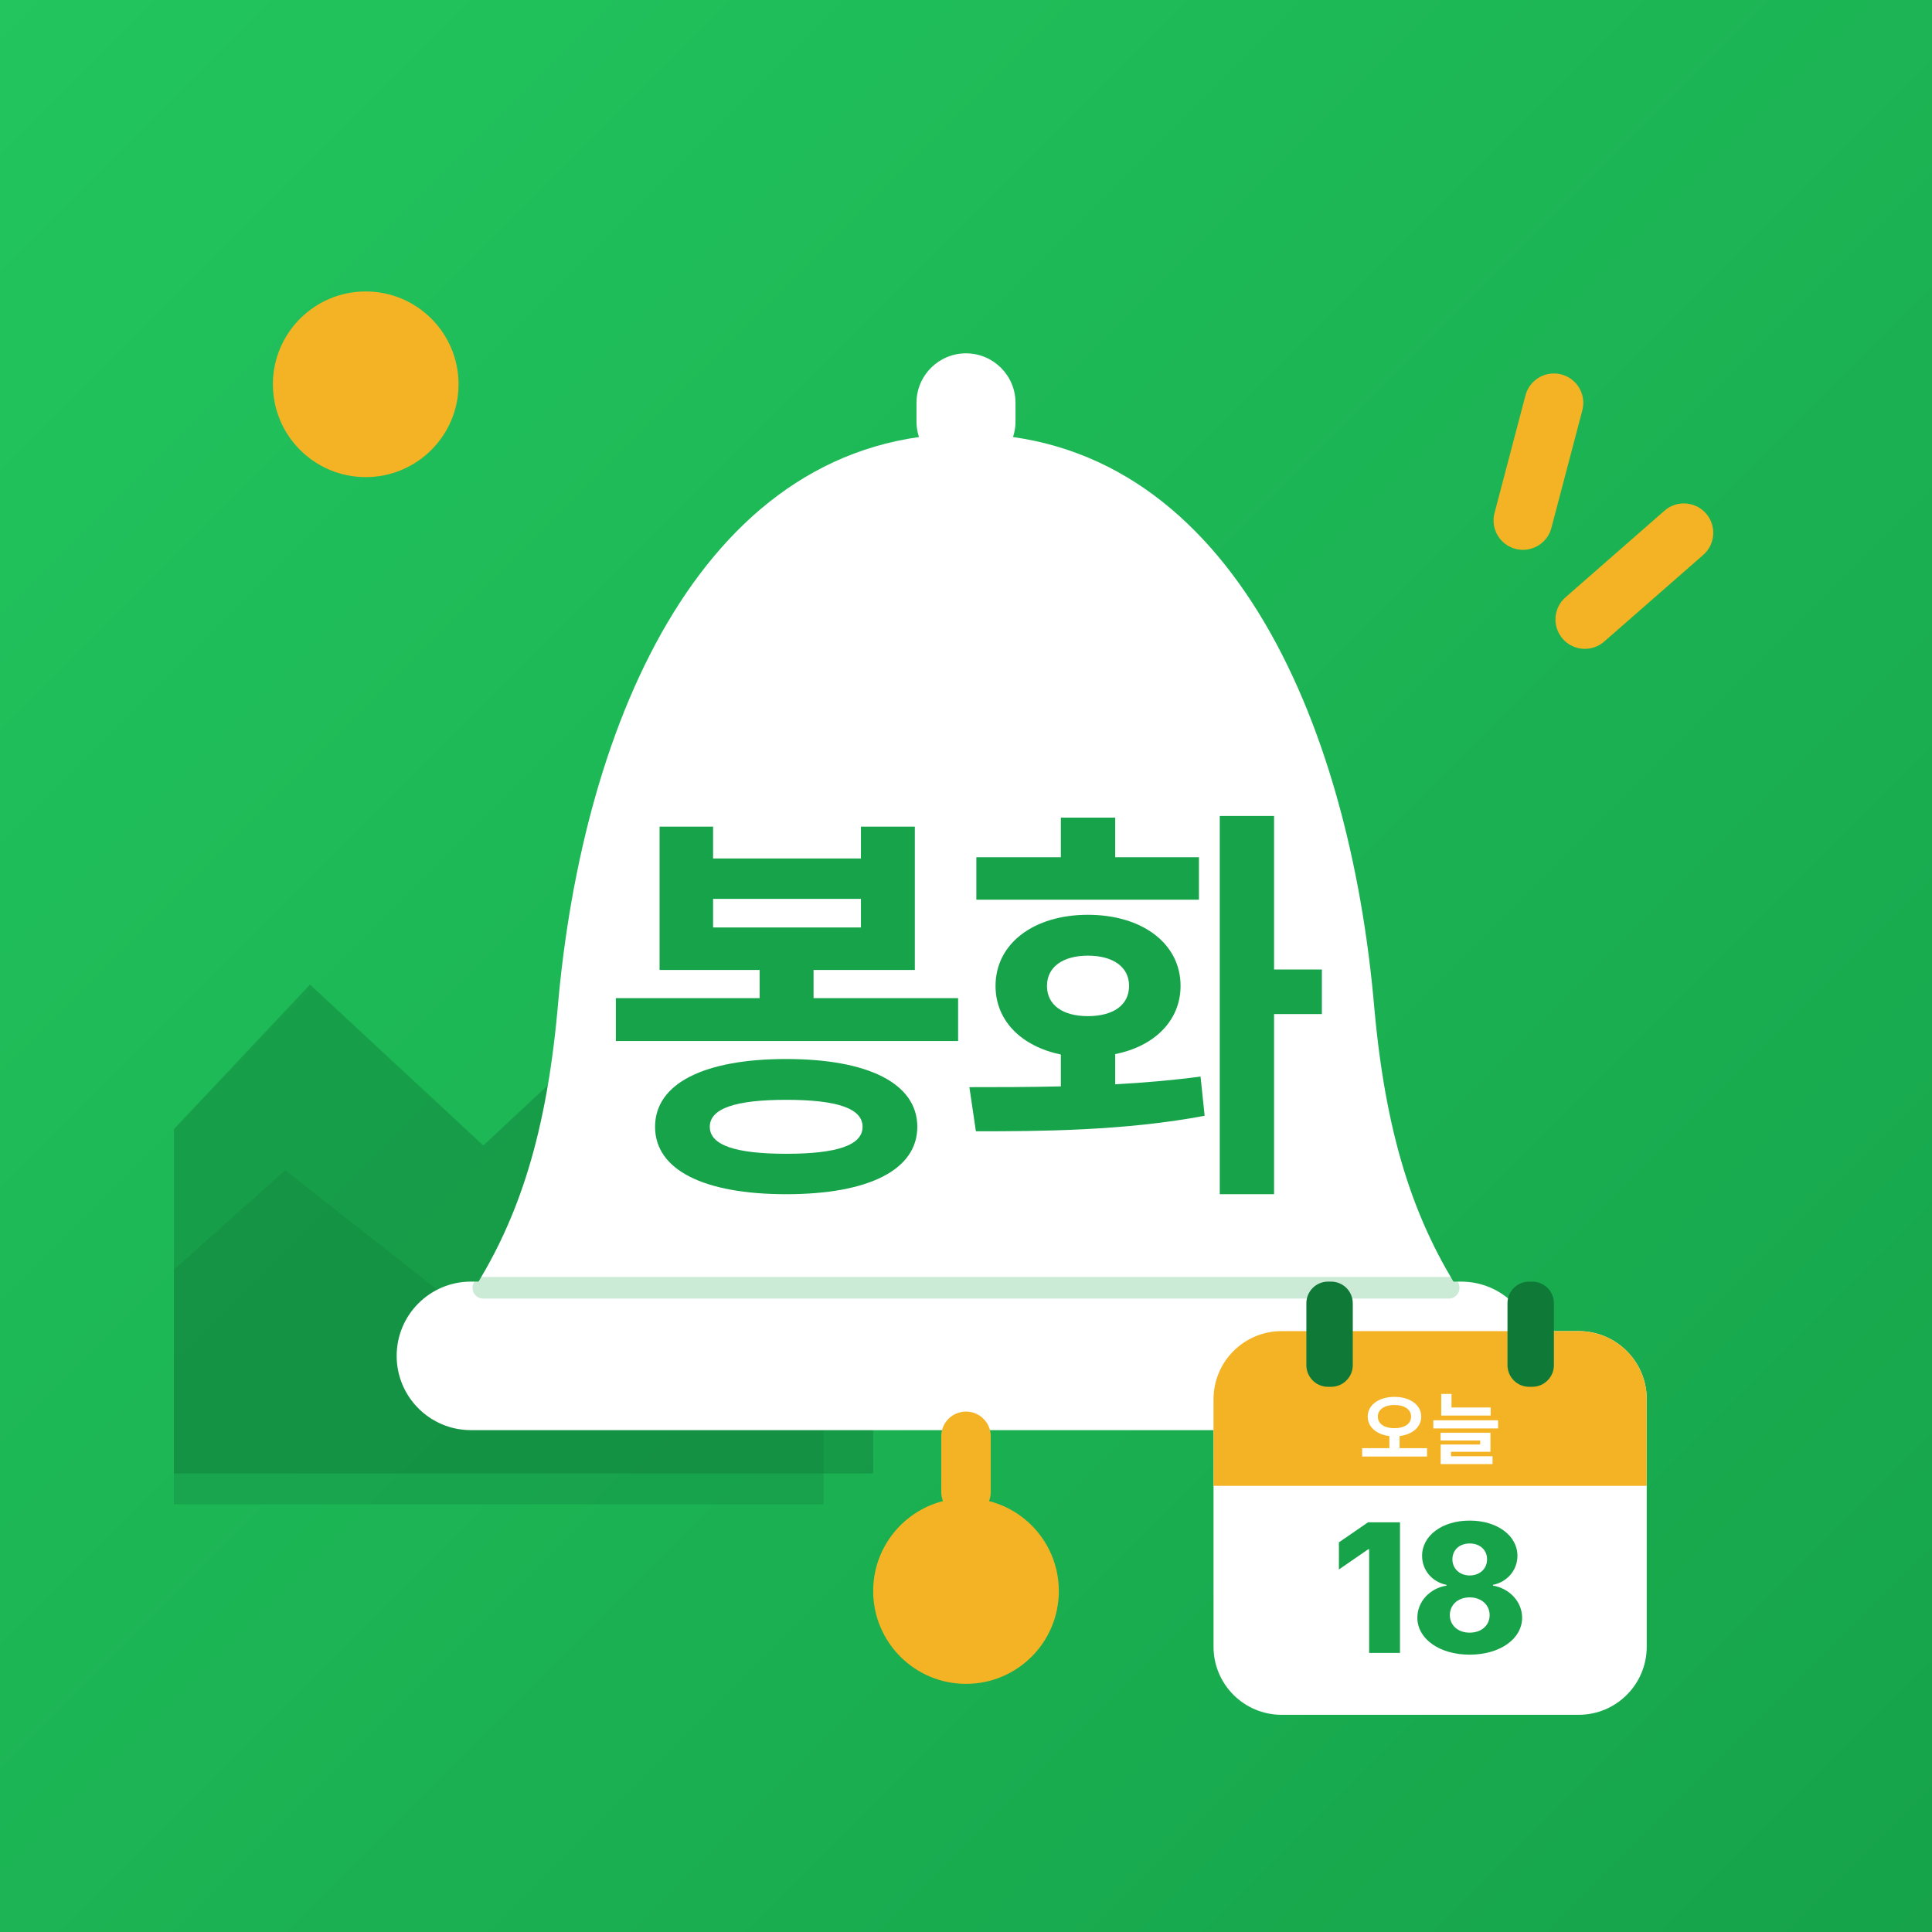
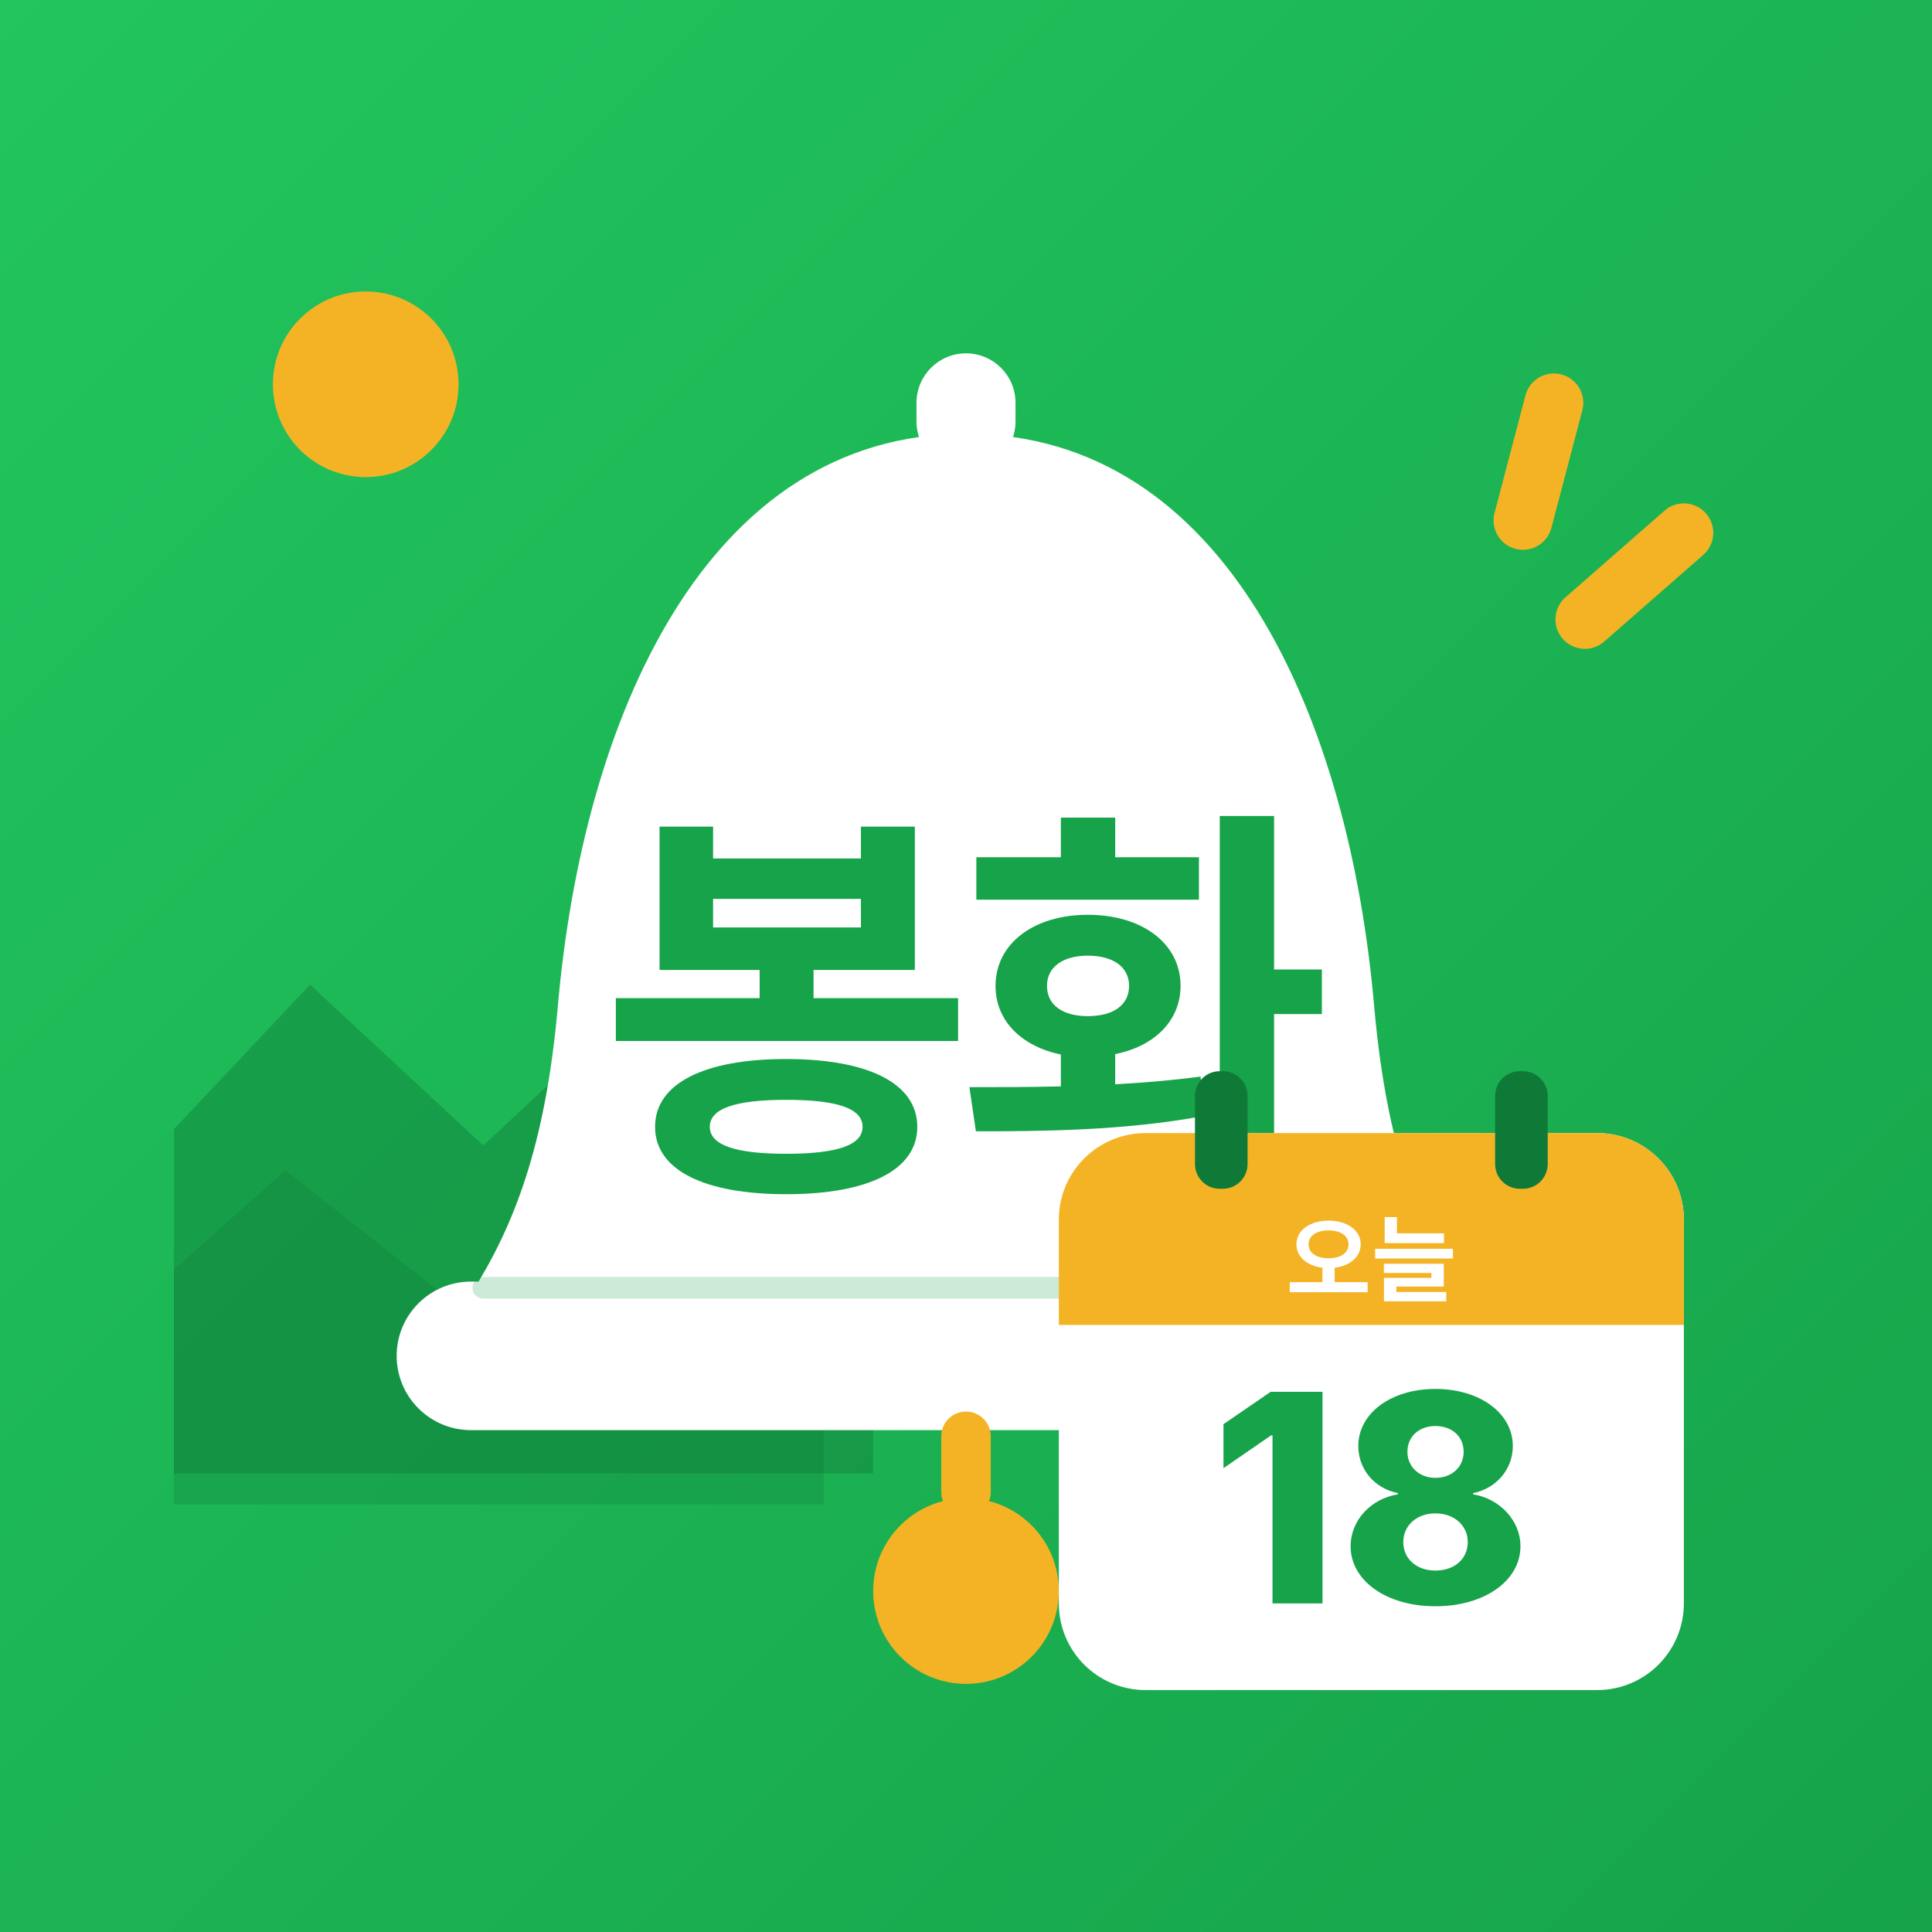
<svg xmlns="http://www.w3.org/2000/svg" viewBox="0 0 512 512">
  <defs>
    <linearGradient id="bg" x1="0" y1="0" x2="1" y2="1">
      <stop offset="0" stop-color="#22C55E" />
      <stop offset="1" stop-color="#16A34A" />
    </linearGradient>
    <clipPath id="round">
      <rect width="512" height="512" />
    </clipPath>
  </defs>
  <rect width="512" height="512" fill="url(#bg)" />
  <g transform="translate(256 256) scale(.82) translate(-256 -256)">
    <g clip-path="url(#round)">
      <circle cx="62" cy="68" r="30" fill="#F4B324" />
      <path d="M-20 330 L44 262 L100 314 L160 258 L226 330 L226 420 L-20 420Z" fill="#0F7A38" opacity=".42" />
      <path d="M-20 372 L36 322 L92 366 L146 320 L210 378 L210 430 L-20 430Z" fill="#0F7A38" opacity=".28" />
    </g>
    <g stroke="#F4B324" stroke-width="19" stroke-linecap="round">
      <path d="M446 74 L436 112" />
      <path d="M488 116 L456 144" />
    </g>
    <rect x="240" y="58" width="32" height="38" rx="16" fill="#fff" />
    <path d="M256 84c-84 0-124 92-132 186-4 44-14 70-28 92h320c-14-22-24-48-28-92-8-94-48-186-132-186Z" fill="#fff" />
    <rect x="72" y="358" width="368" height="48" rx="24" fill="#fff" />
    <path d="M100 360H412" stroke="#16A34A" stroke-width="7" stroke-linecap="round" opacity=".22" />
    <rect x="248" y="400" width="16" height="34" rx="8" fill="#F4B324" />
    <circle cx="256" cy="458" r="30" fill="#F4B324" />
    <text x="256" y="318" font-family="-apple-system,'Apple SD Gothic Neo','Noto Sans KR',sans-serif" font-size="132" font-weight="800" fill="#16A34A" text-anchor="middle" letter-spacing="-6">봉화</text>
    <g>
-       <rect x="336" y="374" width="140" height="124" rx="22" fill="#fff" />
-       <path d="M336 396a22 22 0 0 1 22-22h96a22 22 0 0 1 22 22v28H336Z" fill="#F4B324" />
-       <rect x="366" y="358" width="15" height="34" rx="7" fill="#0F7A38" />
-       <rect x="431" y="358" width="15" height="34" rx="7" fill="#0F7A38" />
-       <text x="406" y="415" font-family="-apple-system,'Apple SD Gothic Neo','Noto Sans KR',sans-serif" font-size="25" font-weight="800" fill="#fff" text-anchor="middle">오늘</text>
-       <text x="406" y="478" font-family="-apple-system,'Apple SD Gothic Neo','Noto Sans KR',sans-serif" font-size="58" font-weight="800" fill="#16A34A" text-anchor="middle">18</text>
+       <rect x="286" y="310" width="202" height="180" rx="28" fill="#fff" />
+       <path d="M286 338a28 28 0 0 1 28-28h146a28 28 0 0 1 28 28v34H286Z" fill="#F4B324" />
+       <rect x="330" y="290" width="17" height="38" rx="8" fill="#0F7A38" />
+       <rect x="427" y="290" width="17" height="38" rx="8" fill="#0F7A38" />
+       <text x="387" y="362" font-family="-apple-system,'Apple SD Gothic Neo','Noto Sans KR',sans-serif" font-size="30" font-weight="800" fill="#fff" text-anchor="middle">오늘</text>
+       <text x="387" y="462" font-family="-apple-system,'Apple SD Gothic Neo','Noto Sans KR',sans-serif" font-size="94" font-weight="800" fill="#16A34A" text-anchor="middle">18</text>
    </g>
  </g>
</svg>
